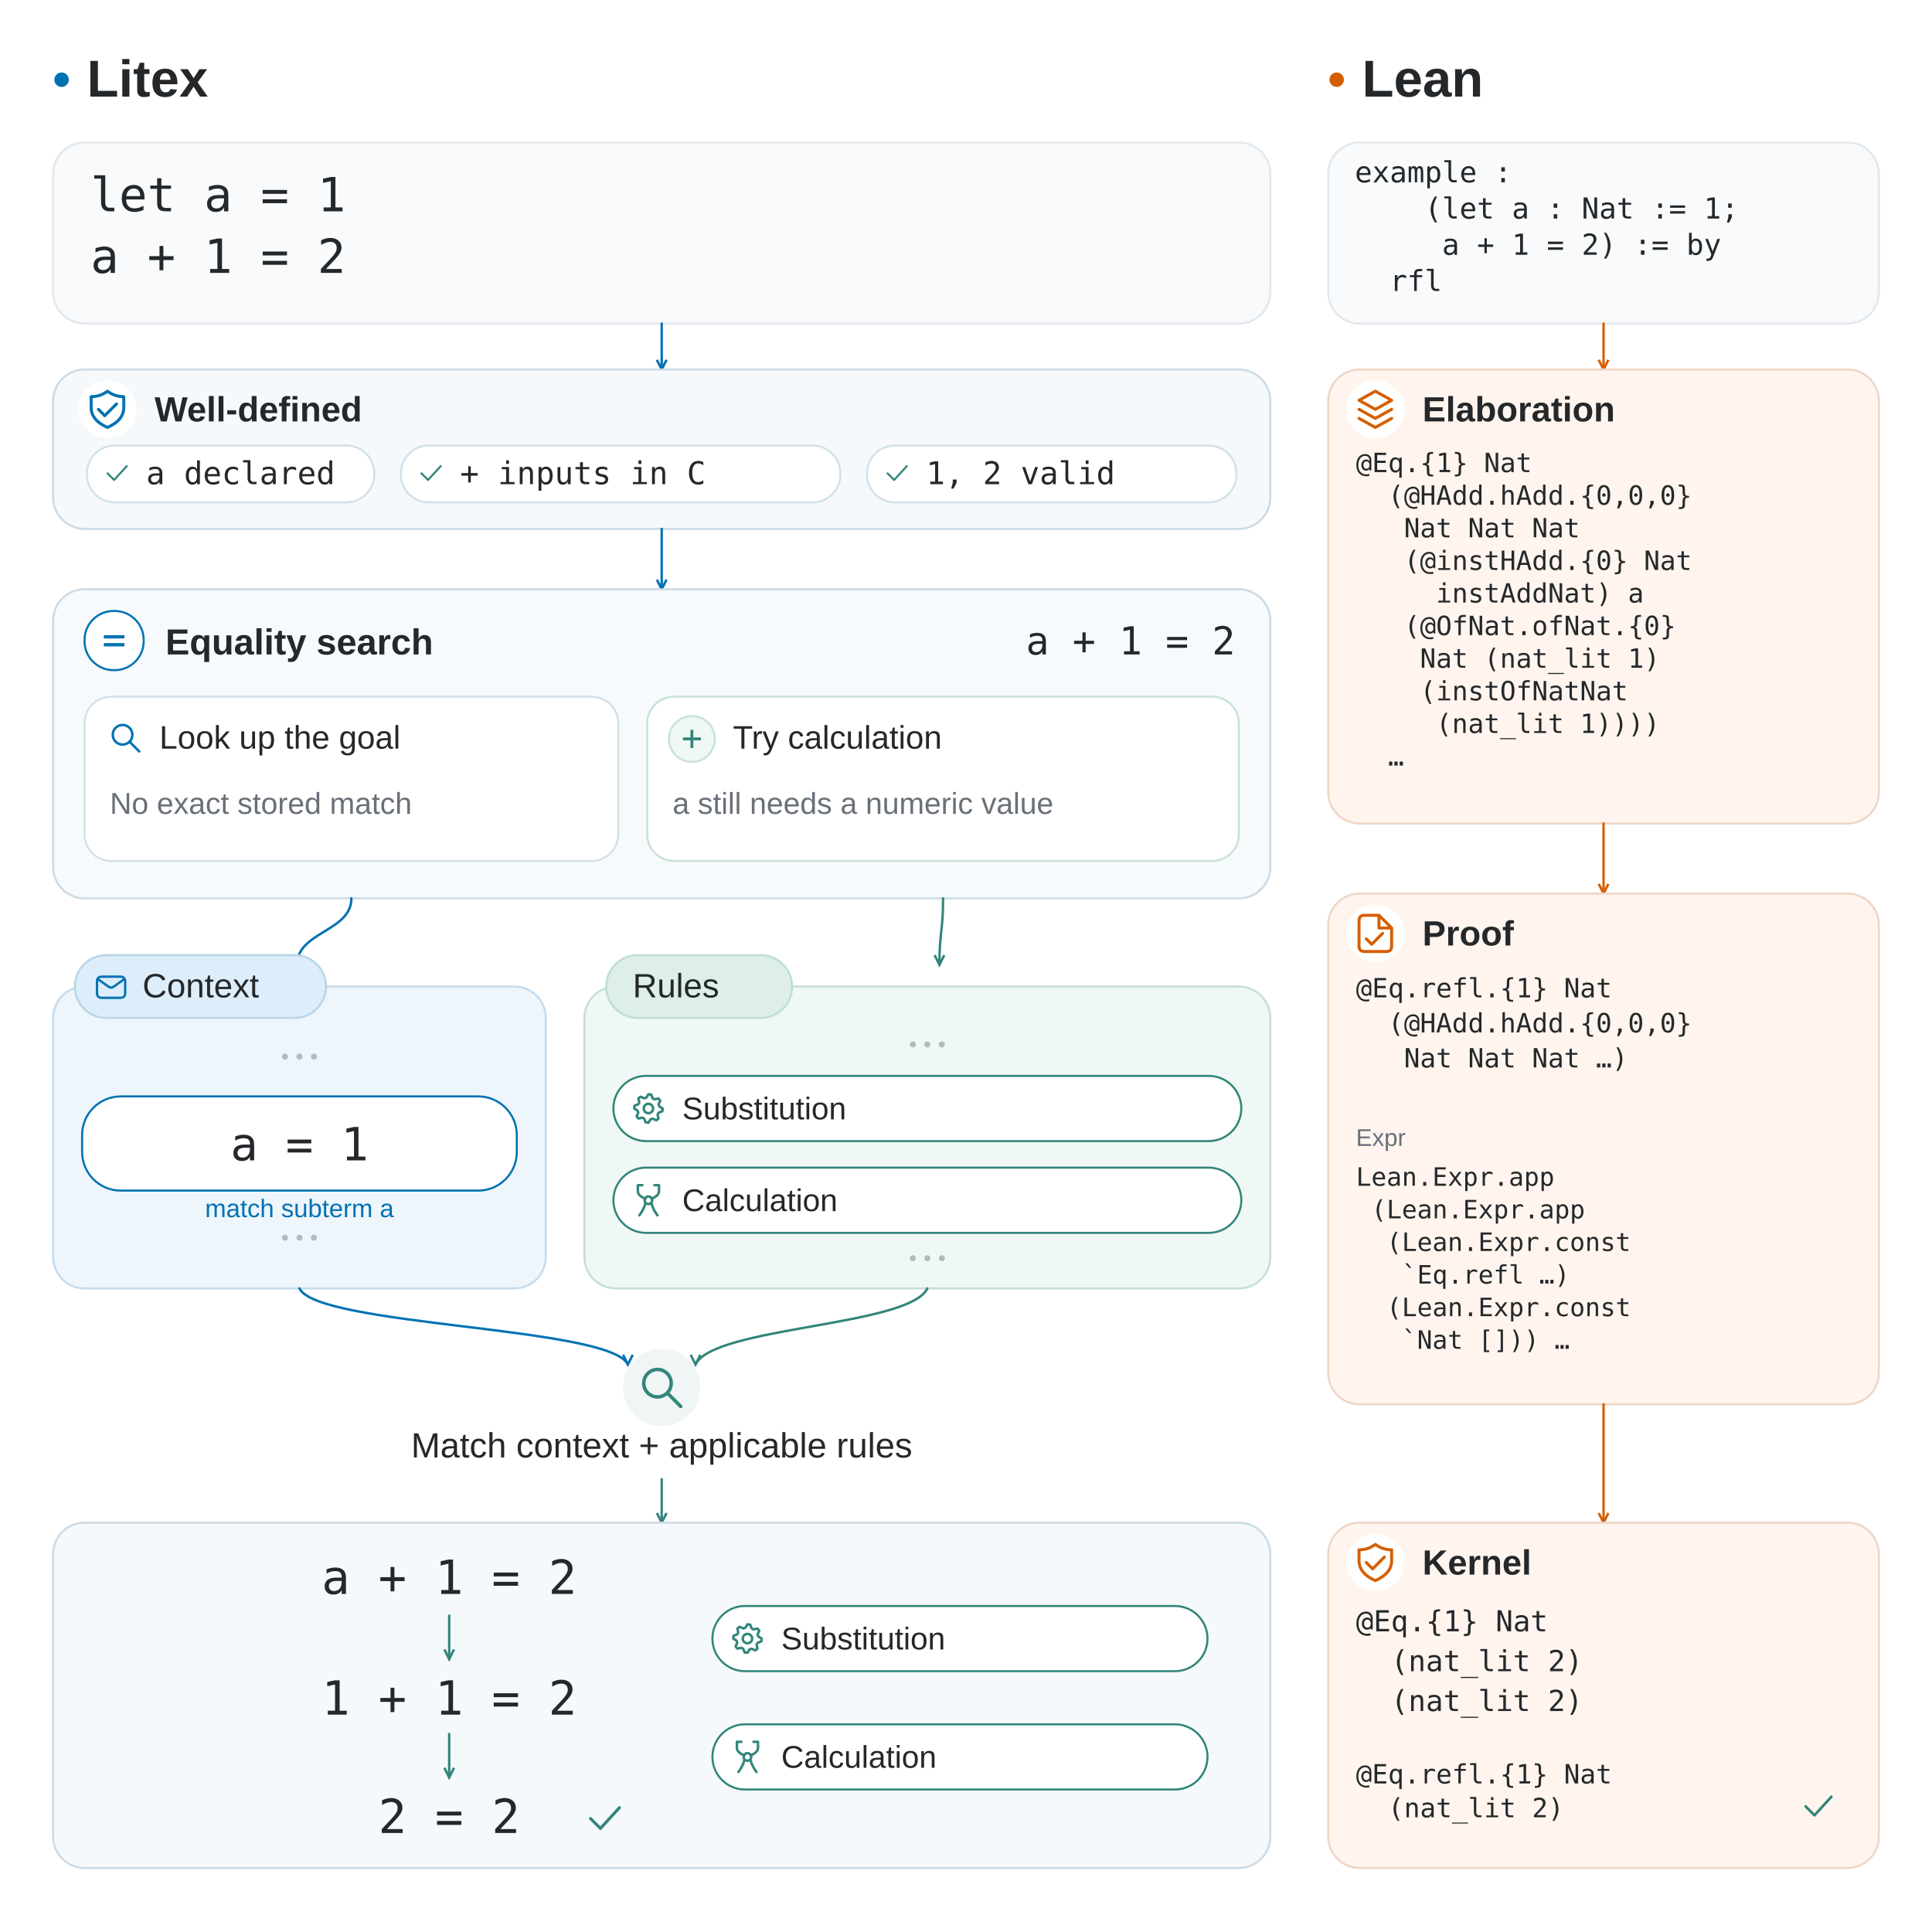
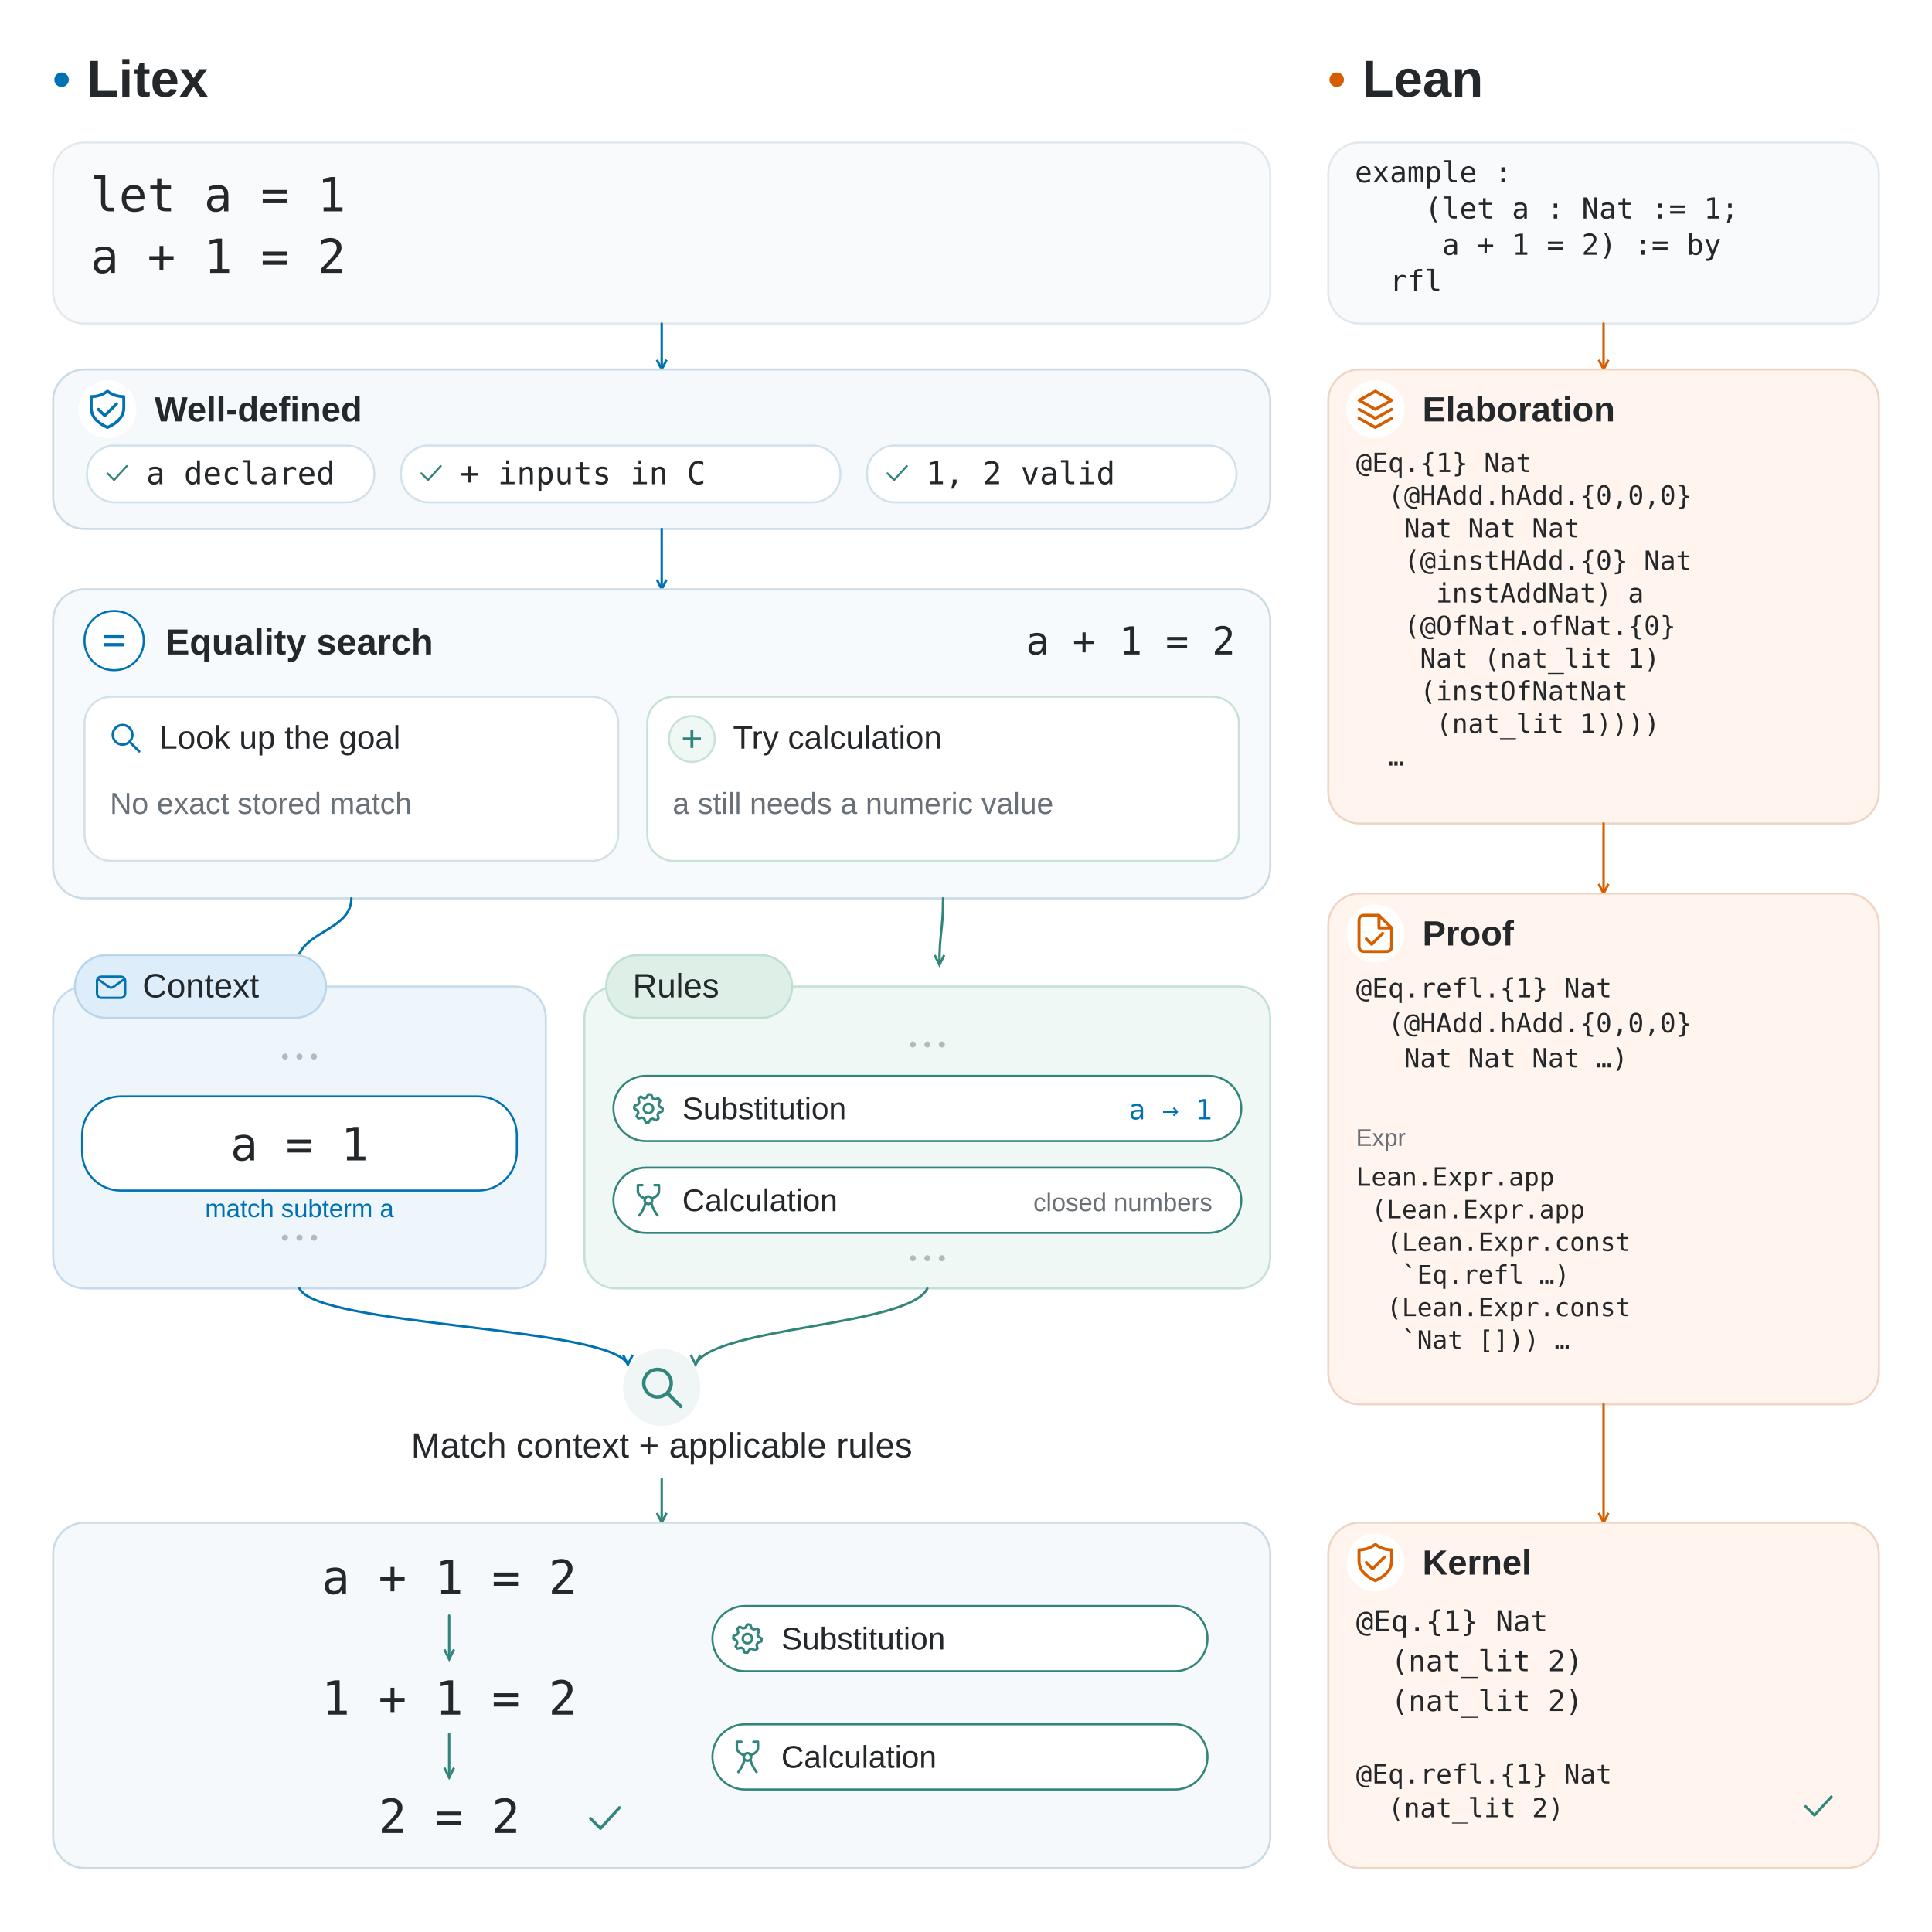
<svg xmlns="http://www.w3.org/2000/svg" width="1600" height="1600" viewBox="0 0 1600 1600" role="img">
  <rect width="1600" height="1600" fill="white" />
  <circle cx="51" cy="66" r="6" fill="#0072B2" />
  <text x="72" y="80" xml:space="preserve" style="white-space:pre" font-family="Arial,Helvetica,sans-serif" font-size="43" font-weight="600" text-anchor="start" fill="#25282B">Litex</text>
  <circle cx="1107" cy="66" r="6" fill="#D55E00" />
  <text x="1128" y="80" xml:space="preserve" style="white-space:pre" font-family="Arial,Helvetica,sans-serif" font-size="43" font-weight="600" text-anchor="start" fill="#25282B">Lean</text>
  <rect x="44" y="118" width="1008" height="150" rx="26" fill="#F8FAFB" stroke="#E2E8ED" stroke-width="1.7" />
  <text x="75" y="175" xml:space="preserve" style="white-space:pre" font-family="Menlo,DejaVu Sans Mono,monospace" font-size="39" font-weight="400" text-anchor="start" fill="#25282B">let a = 1</text>
  <text x="75" y="226" xml:space="preserve" style="white-space:pre" font-family="Menlo,DejaVu Sans Mono,monospace" font-size="39" font-weight="400" text-anchor="start" fill="#25282B">a + 1 = 2</text>
  <rect x="1100" y="118" width="456" height="150" rx="26" fill="#F8FAFB" stroke="#E2E8ED" stroke-width="1.7" />
  <text x="1122" y="151" xml:space="preserve" style="white-space:pre" font-family="Menlo,DejaVu Sans Mono,monospace" font-size="24" font-weight="400" text-anchor="start" fill="#25282B">example :</text>
  <text x="1122" y="181" xml:space="preserve" style="white-space:pre" font-family="Menlo,DejaVu Sans Mono,monospace" font-size="24" font-weight="400" text-anchor="start" fill="#25282B">    (let a : Nat := 1;</text>
  <text x="1122" y="211" xml:space="preserve" style="white-space:pre" font-family="Menlo,DejaVu Sans Mono,monospace" font-size="24" font-weight="400" text-anchor="start" fill="#25282B">     a + 1 = 2) := by</text>
  <text x="1122" y="241" xml:space="preserve" style="white-space:pre" font-family="Menlo,DejaVu Sans Mono,monospace" font-size="24" font-weight="400" text-anchor="start" fill="#25282B">  rfl</text>
  <path d="M548,268 C548,287.0 548,287.0 548,306" fill="none" stroke="#0072B2" stroke-width="2" stroke-linecap="round" />
  <path d="M544,298 L548,306 L552,298" fill="none" stroke="#0072B2" stroke-width="2" />
  <rect x="44" y="306" width="1008" height="132" rx="26" fill="#F6F9FB" stroke="#CBDBE6" stroke-width="1.7" />
  <circle cx="89" cy="339" r="24" fill="white" />
  <g data-icon="shield-check" transform="translate(71 321) scale(1.5)" fill="none" stroke="#0072B2" stroke-width="1.65" stroke-linecap="round" stroke-linejoin="round" aria-label="shield-check">
    <path d="M12 2 Q16 5 21 5 V11 Q21 18 12 22 Q3 18 3 11 V5 Q8 5 12 2 Z M7 12 L10.5 15.5 L17 9" />
  </g>
  <text x="128" y="349" xml:space="preserve" style="white-space:pre" font-family="Arial,Helvetica,sans-serif" font-size="29" font-weight="600" text-anchor="start" fill="#25282B">Well-defined</text>
  <rect x="72" y="369" width="238" height="47" rx="23" fill="white" stroke="#D1E2EA" stroke-width="1.7" />
  <g data-icon="check" transform="translate(85 380) scale(1.0)" fill="none" stroke="#32857A" stroke-width="1.65" stroke-linecap="round" stroke-linejoin="round" aria-label="check">
    <path d="M4 12 L9.5 17.5 L20 6" />
  </g>
  <text x="121" y="401" xml:space="preserve" style="white-space:pre" font-family="Menlo,DejaVu Sans Mono,monospace" font-size="26" font-weight="400" text-anchor="start" fill="#25282B">a declared</text>
  <rect x="332" y="369" width="364" height="47" rx="23" fill="white" stroke="#D1E2EA" stroke-width="1.7" />
  <g data-icon="check" transform="translate(345 380) scale(1.0)" fill="none" stroke="#32857A" stroke-width="1.65" stroke-linecap="round" stroke-linejoin="round" aria-label="check">
    <path d="M4 12 L9.5 17.5 L20 6" />
  </g>
  <text x="381" y="401" xml:space="preserve" style="white-space:pre" font-family="Menlo,DejaVu Sans Mono,monospace" font-size="26" font-weight="400" text-anchor="start" fill="#25282B">+ inputs in C</text>
  <rect x="718" y="369" width="306" height="47" rx="23" fill="white" stroke="#D1E2EA" stroke-width="1.7" />
  <g data-icon="check" transform="translate(731 380) scale(1.0)" fill="none" stroke="#32857A" stroke-width="1.65" stroke-linecap="round" stroke-linejoin="round" aria-label="check">
    <path d="M4 12 L9.5 17.5 L20 6" />
  </g>
  <text x="767" y="401" xml:space="preserve" style="white-space:pre" font-family="Menlo,DejaVu Sans Mono,monospace" font-size="26" font-weight="400" text-anchor="start" fill="#25282B">1, 2 valid</text>
  <path d="M548,438 C548,463.0 548,463.0 548,488" fill="none" stroke="#0072B2" stroke-width="2" stroke-linecap="round" />
  <path d="M544,480 L548,488 L552,480" fill="none" stroke="#0072B2" stroke-width="2" />
  <rect x="44" y="488" width="1008" height="256" rx="26" fill="#F7FAFC" stroke="#CBDBE6" stroke-width="1.7" />
  <rect x="70" y="506" width="49" height="49" rx="24" fill="white" stroke="#0072B2" stroke-width="1.7" />
  <text x="94.5" y="541" xml:space="preserve" style="white-space:pre" font-family="Menlo,DejaVu Sans Mono,monospace" font-size="33" font-weight="400" text-anchor="middle" fill="#0072B2">=</text>
  <text x="137" y="542" xml:space="preserve" style="white-space:pre" font-family="Arial,Helvetica,sans-serif" font-size="30" font-weight="600" text-anchor="start" fill="#25282B">Equality search</text>
  <text x="1023" y="542" xml:space="preserve" style="white-space:pre" font-family="Menlo,DejaVu Sans Mono,monospace" font-size="32" font-weight="400" text-anchor="end" fill="#25282B">a + 1 = 2</text>
  <rect x="70" y="577" width="442" height="136" rx="22" fill="white" stroke="#D4E1E9" stroke-width="1.7" />
  <g data-icon="search" transform="translate(89 596) scale(1.25)" fill="none" stroke="#0072B2" stroke-width="1.65" stroke-linecap="round" stroke-linejoin="round" aria-label="search">
    <circle cx="10" cy="10" r="6.5" />
    <path d="M15 15 L21 21" />
  </g>
  <text x="132" y="620" xml:space="preserve" style="white-space:pre" font-family="Arial,Helvetica,sans-serif" font-size="27" font-weight="400" text-anchor="start" fill="#25282B">Look up the goal</text>
  <text x="91" y="674" xml:space="preserve" style="white-space:pre" font-family="Arial,Helvetica,sans-serif" font-size="25" font-weight="400" text-anchor="start" fill="#697078">No exact stored match</text>
  <rect x="536" y="577" width="490" height="136" rx="22" fill="white" stroke="#C9E2D9" stroke-width="1.7" />
  <rect x="554" y="593" width="38" height="38" rx="19" fill="#EFF8F4" stroke="#C9E2D9" stroke-width="1.7" />
  <text x="573" y="621" xml:space="preserve" style="white-space:pre" font-family="Menlo,DejaVu Sans Mono,monospace" font-size="29" font-weight="400" text-anchor="middle" fill="#32857A">+</text>
  <text x="607" y="620" xml:space="preserve" style="white-space:pre" font-family="Arial,Helvetica,sans-serif" font-size="27" font-weight="400" text-anchor="start" fill="#25282B">Try calculation</text>
  <text x="557" y="674" xml:space="preserve" style="white-space:pre" font-family="Arial,Helvetica,sans-serif" font-size="25" font-weight="400" text-anchor="start" fill="#697078">a still needs a numeric value</text>
  <path d="M291,744 C291,771.5 246,771.5 246,799" fill="none" stroke="#0072B2" stroke-width="2" stroke-linecap="round" />
  <path d="M242,791 L246,799 L250,791" fill="none" stroke="#0072B2" stroke-width="2" />
  <path d="M781,744 C781,771.5 778,771.5 778,799" fill="none" stroke="#32857A" stroke-width="2" stroke-linecap="round" />
  <path d="M774,791 L778,799 L782,791" fill="none" stroke="#32857A" stroke-width="2" />
  <rect x="44" y="817" width="408" height="250" rx="26" fill="#EEF6FC" stroke="#C5DBED" stroke-width="1.7" />
  <rect x="484" y="817" width="568" height="250" rx="26" fill="#EFF8F4" stroke="#C5E0D6" stroke-width="1.7" />
  <rect x="62" y="791" width="208" height="52" rx="26" fill="#DDEDF9" stroke="#B9D5E9" stroke-width="1.7" />
  <g data-icon="envelope" transform="translate(78 803) scale(1.166667)" fill="none" stroke="#0072B2" stroke-width="1.65" stroke-linecap="round" stroke-linejoin="round" aria-label="envelope">
    <rect x="2" y="5" width="20" height="15" rx="3" />
    <path d="M3 7 L10 12 Q12 13.5 14 12 L21 7" />
  </g>
  <text x="118" y="826" xml:space="preserve" style="white-space:pre" font-family="Arial,Helvetica,sans-serif" font-size="28" font-weight="400" text-anchor="start" fill="#25282B">Context</text>
  <rect x="502" y="791" width="154" height="52" rx="26" fill="#DDEFE7" stroke="#BEDFD1" stroke-width="1.7" />
  <text x="524" y="826" xml:space="preserve" style="white-space:pre" font-family="Arial,Helvetica,sans-serif" font-size="28" font-weight="400" text-anchor="start" fill="#25282B">Rules</text>
  <circle cx="236" cy="875" r="2.5" fill="#697078" opacity="0.45" />
  <circle cx="248" cy="875" r="2.5" fill="#697078" opacity="0.45" />
  <circle cx="260" cy="875" r="2.5" fill="#697078" opacity="0.45" />
  <circle cx="236" cy="1025" r="2.5" fill="#697078" opacity="0.45" />
  <circle cx="248" cy="1025" r="2.5" fill="#697078" opacity="0.45" />
  <circle cx="260" cy="1025" r="2.5" fill="#697078" opacity="0.45" />
  <circle cx="756" cy="865" r="2.5" fill="#697078" opacity="0.45" />
  <circle cx="768" cy="865" r="2.5" fill="#697078" opacity="0.45" />
  <circle cx="780" cy="865" r="2.5" fill="#697078" opacity="0.45" />
  <circle cx="756" cy="1042" r="2.5" fill="#697078" opacity="0.45" />
  <circle cx="768" cy="1042" r="2.5" fill="#697078" opacity="0.45" />
  <circle cx="780" cy="1042" r="2.5" fill="#697078" opacity="0.45" />
  <rect x="68" y="908" width="360" height="78" rx="32" fill="white" stroke="#0072B2" stroke-width="1.7" />
  <text x="248" y="961" xml:space="preserve" style="white-space:pre" font-family="Menlo,DejaVu Sans Mono,monospace" font-size="38" font-weight="400" text-anchor="middle" fill="#25282B">a = 1</text>
  <rect x="508" y="891" width="520" height="54" rx="27" fill="white" stroke="#32857A" stroke-width="1.7" />
  <g data-icon="gear" transform="translate(522 903) scale(1.25)" fill="none" stroke="#32857A" stroke-width="1.65" stroke-linecap="round" stroke-linejoin="round" aria-label="gear">
    <path d="M21.400,12.000 L21.219,13.834 L18.744,14.794 L18.070,16.056 L18.647,18.647 L17.222,19.816 L14.794,18.744 L13.424,19.160 L12.000,21.400 L10.166,21.219 L9.206,18.744 L7.944,18.070 L5.353,18.647 L4.184,17.222 L5.256,14.794 L4.840,13.424 L2.600,12.000 L2.781,10.166 L5.256,9.206 L5.930,7.944 L5.353,5.353 L6.778,4.184 L9.206,5.256 L10.576,4.840 L12.000,2.600 L13.834,2.781 L14.794,5.256 L16.056,5.930 L18.647,5.353 L19.816,6.778 L18.744,9.206 L19.160,10.576 Z" />
    <circle cx="12" cy="12" r="3.1" />
  </g>
  <text x="565" y="927" xml:space="preserve" style="white-space:pre" font-family="Arial,Helvetica,sans-serif" font-size="26" font-weight="400" text-anchor="start" fill="#25282B">Substitution</text>
  <rect x="508" y="967" width="520" height="54" rx="27" fill="white" stroke="#32857A" stroke-width="1.7" />
  <g data-icon="pliers" transform="translate(522 979) scale(1.25)" fill="none" stroke="#32857A" stroke-width="1.65" stroke-linecap="round" stroke-linejoin="round" aria-label="pliers">
    <path d="M8 2 H5 V6 Q5 9 10 11 M16 2 H19 V6 Q19 9 14 11 M10 14 Q9 18 6 22 M14 14 Q15 18 18 22" />
    <circle cx="12" cy="12" r="2.5" />
  </g>
  <text x="565" y="1003" xml:space="preserve" style="white-space:pre" font-family="Arial,Helvetica,sans-serif" font-size="26" font-weight="400" text-anchor="start" fill="#25282B">Calculation</text>
+   <text x="1004" y="927" xml:space="preserve" style="white-space:pre" font-family="Menlo,DejaVu Sans Mono,monospace" font-size="23" font-weight="400" text-anchor="end" fill="#0072B2">a → 1</text>
+   <text x="1004" y="1003" xml:space="preserve" style="white-space:pre" font-family="Arial,Helvetica,sans-serif" font-size="21" font-weight="400" text-anchor="end" fill="#697078">closed numbers</text>
  <text x="248" y="1008" xml:space="preserve" style="white-space:pre" font-family="Arial,Helvetica,sans-serif" font-size="21" font-weight="400" text-anchor="middle" fill="#0072B2">match subterm a</text>
  <path d="M248,1067 C263,1098.5 505,1098.5 520,1130" fill="none" stroke="#0072B2" stroke-width="2" stroke-linecap="round" />
  <path d="M516,1122 L520,1130 L524,1122" fill="none" stroke="#0072B2" stroke-width="2" />
  <path d="M768,1067 C753,1098.5 591,1098.5 576,1130" fill="none" stroke="#32857A" stroke-width="2" stroke-linecap="round" />
  <path d="M572,1122 L576,1130 L580,1122" fill="none" stroke="#32857A" stroke-width="2" />
  <circle cx="548" cy="1149" r="32" fill="#F0F5F6" />
  <g data-icon="search" transform="translate(527 1128) scale(1.75)" fill="none" stroke="#32857A" stroke-width="1.65" stroke-linecap="round" stroke-linejoin="round" aria-label="search">
    <circle cx="10" cy="10" r="6.5" />
    <path d="M15 15 L21 21" />
  </g>
  <text x="548" y="1207" xml:space="preserve" style="white-space:pre" font-family="Arial,Helvetica,sans-serif" font-size="29" font-weight="400" text-anchor="middle" fill="#25282B">Match context + applicable rules</text>
  <path d="M548,1225 C548,1243.0 548,1243.0 548,1261" fill="none" stroke="#32857A" stroke-width="2" stroke-linecap="round" />
  <path d="M544,1253 L548,1261 L552,1253" fill="none" stroke="#32857A" stroke-width="2" />
  <rect x="44" y="1261" width="1008" height="286" rx="26" fill="#F5F9FB" stroke="#CBDBE6" stroke-width="1.7" />
  <text x="372" y="1320" xml:space="preserve" style="white-space:pre" font-family="Menlo,DejaVu Sans Mono,monospace" font-size="39" font-weight="400" text-anchor="middle" fill="#25282B">a + 1 = 2</text>
  <path d="M372,1338 C372,1356.0 372,1356.0 372,1374" fill="none" stroke="#32857A" stroke-width="2" stroke-linecap="round" />
  <path d="M368,1366 L372,1374 L376,1366" fill="none" stroke="#32857A" stroke-width="2" />
  <rect x="590" y="1330" width="410" height="54" rx="27" fill="white" stroke="#32857A" stroke-width="1.7" />
  <g data-icon="gear" transform="translate(604 1342) scale(1.25)" fill="none" stroke="#32857A" stroke-width="1.65" stroke-linecap="round" stroke-linejoin="round" aria-label="gear">
    <path d="M21.400,12.000 L21.219,13.834 L18.744,14.794 L18.070,16.056 L18.647,18.647 L17.222,19.816 L14.794,18.744 L13.424,19.160 L12.000,21.400 L10.166,21.219 L9.206,18.744 L7.944,18.070 L5.353,18.647 L4.184,17.222 L5.256,14.794 L4.840,13.424 L2.600,12.000 L2.781,10.166 L5.256,9.206 L5.930,7.944 L5.353,5.353 L6.778,4.184 L9.206,5.256 L10.576,4.840 L12.000,2.600 L13.834,2.781 L14.794,5.256 L16.056,5.930 L18.647,5.353 L19.816,6.778 L18.744,9.206 L19.160,10.576 Z" />
    <circle cx="12" cy="12" r="3.1" />
  </g>
  <text x="647" y="1366" xml:space="preserve" style="white-space:pre" font-family="Arial,Helvetica,sans-serif" font-size="26" font-weight="400" text-anchor="start" fill="#25282B">Substitution</text>
  <text x="372" y="1420" xml:space="preserve" style="white-space:pre" font-family="Menlo,DejaVu Sans Mono,monospace" font-size="39" font-weight="400" text-anchor="middle" fill="#25282B">1 + 1 = 2</text>
  <path d="M372,1436 C372,1454.0 372,1454.0 372,1472" fill="none" stroke="#32857A" stroke-width="2" stroke-linecap="round" />
  <path d="M368,1464 L372,1472 L376,1464" fill="none" stroke="#32857A" stroke-width="2" />
  <rect x="590" y="1428" width="410" height="54" rx="27" fill="white" stroke="#32857A" stroke-width="1.7" />
  <g data-icon="pliers" transform="translate(604 1440) scale(1.25)" fill="none" stroke="#32857A" stroke-width="1.65" stroke-linecap="round" stroke-linejoin="round" aria-label="pliers">
    <path d="M8 2 H5 V6 Q5 9 10 11 M16 2 H19 V6 Q19 9 14 11 M10 14 Q9 18 6 22 M14 14 Q15 18 18 22" />
    <circle cx="12" cy="12" r="2.5" />
  </g>
  <text x="647" y="1464" xml:space="preserve" style="white-space:pre" font-family="Arial,Helvetica,sans-serif" font-size="26" font-weight="400" text-anchor="start" fill="#25282B">Calculation</text>
  <text x="372" y="1518" xml:space="preserve" style="white-space:pre" font-family="Menlo,DejaVu Sans Mono,monospace" font-size="39" font-weight="400" text-anchor="middle" fill="#25282B">2 = 2</text>
  <g data-icon="check" transform="translate(483 1488) scale(1.5)" fill="none" stroke="#32857A" stroke-width="1.65" stroke-linecap="round" stroke-linejoin="round" aria-label="check">
    <path d="M4 12 L9.5 17.5 L20 6" />
  </g>
  <path d="M1328,268 C1328,287.0 1328,287.0 1328,306" fill="none" stroke="#D55E00" stroke-width="2" stroke-linecap="round" />
  <path d="M1324,298 L1328,306 L1332,298" fill="none" stroke="#D55E00" stroke-width="2" />
  <rect x="1100" y="306" width="456" height="376" rx="26" fill="#FFF5EE" stroke="#EED6C6" stroke-width="1.7" />
  <circle cx="1139" cy="339" r="24" fill="white" />
  <g data-icon="layers" transform="translate(1121 321) scale(1.5)" fill="none" stroke="#D55E00" stroke-width="1.65" stroke-linecap="round" stroke-linejoin="round" aria-label="layers">
    <path d="M3 7 L12 2 L21 7 L12 12 Z M3 12 L12 17 L21 12 M3 17 L12 22 L21 17" />
  </g>
  <text x="1178" y="349" xml:space="preserve" style="white-space:pre" font-family="Arial,Helvetica,sans-serif" font-size="29" font-weight="600" text-anchor="start" fill="#25282B">Elaboration</text>
  <text x="1123" y="391" xml:space="preserve" style="white-space:pre" font-family="Menlo,DejaVu Sans Mono,monospace" font-size="22" font-weight="400" text-anchor="start" fill="#25282B">@Eq.{1} Nat</text>
  <text x="1123" y="418" xml:space="preserve" style="white-space:pre" font-family="Menlo,DejaVu Sans Mono,monospace" font-size="22" font-weight="400" text-anchor="start" fill="#25282B">  (@HAdd.hAdd.{0,0,0}</text>
  <text x="1123" y="445" xml:space="preserve" style="white-space:pre" font-family="Menlo,DejaVu Sans Mono,monospace" font-size="22" font-weight="400" text-anchor="start" fill="#25282B">   Nat Nat Nat</text>
  <text x="1123" y="472" xml:space="preserve" style="white-space:pre" font-family="Menlo,DejaVu Sans Mono,monospace" font-size="22" font-weight="400" text-anchor="start" fill="#25282B">   (@instHAdd.{0} Nat</text>
  <text x="1123" y="499" xml:space="preserve" style="white-space:pre" font-family="Menlo,DejaVu Sans Mono,monospace" font-size="22" font-weight="400" text-anchor="start" fill="#25282B">     instAddNat) a</text>
  <text x="1123" y="526" xml:space="preserve" style="white-space:pre" font-family="Menlo,DejaVu Sans Mono,monospace" font-size="22" font-weight="400" text-anchor="start" fill="#25282B">   (@OfNat.ofNat.{0}</text>
  <text x="1123" y="553" xml:space="preserve" style="white-space:pre" font-family="Menlo,DejaVu Sans Mono,monospace" font-size="22" font-weight="400" text-anchor="start" fill="#25282B">    Nat (nat_lit 1)</text>
  <text x="1123" y="580" xml:space="preserve" style="white-space:pre" font-family="Menlo,DejaVu Sans Mono,monospace" font-size="22" font-weight="400" text-anchor="start" fill="#25282B">    (instOfNatNat</text>
  <text x="1123" y="607" xml:space="preserve" style="white-space:pre" font-family="Menlo,DejaVu Sans Mono,monospace" font-size="22" font-weight="400" text-anchor="start" fill="#25282B">     (nat_lit 1))))</text>
  <text x="1123" y="634" xml:space="preserve" style="white-space:pre" font-family="Menlo,DejaVu Sans Mono,monospace" font-size="22" font-weight="400" text-anchor="start" fill="#25282B">  …</text>
  <path d="M1328,682 C1328,711.0 1328,711.0 1328,740" fill="none" stroke="#D55E00" stroke-width="2" stroke-linecap="round" />
  <path d="M1324,732 L1328,740 L1332,732" fill="none" stroke="#D55E00" stroke-width="2" />
  <rect x="1100" y="740" width="456" height="423" rx="26" fill="#FFF5EE" stroke="#EED6C6" stroke-width="1.7" />
  <circle cx="1139" cy="773" r="24" fill="white" />
  <g data-icon="document-check" transform="translate(1121 755) scale(1.5)" fill="none" stroke="#D55E00" stroke-width="1.65" stroke-linecap="round" stroke-linejoin="round" aria-label="document-check">
    <path d="M14 2 H6 Q3 2 3 5 V19 Q3 22 6 22 H18 Q21 22 21 19 V9 L14 2 V9 H21 M7 15 L10 18 L16 12" />
  </g>
  <text x="1178" y="783" xml:space="preserve" style="white-space:pre" font-family="Arial,Helvetica,sans-serif" font-size="29" font-weight="600" text-anchor="start" fill="#25282B">Proof</text>
  <text x="1123" y="826" xml:space="preserve" style="white-space:pre" font-family="Menlo,DejaVu Sans Mono,monospace" font-size="22" font-weight="400" text-anchor="start" fill="#25282B">@Eq.refl.{1} Nat</text>
  <text x="1123" y="855" xml:space="preserve" style="white-space:pre" font-family="Menlo,DejaVu Sans Mono,monospace" font-size="22" font-weight="400" text-anchor="start" fill="#25282B">  (@HAdd.hAdd.{0,0,0}</text>
  <text x="1123" y="884" xml:space="preserve" style="white-space:pre" font-family="Menlo,DejaVu Sans Mono,monospace" font-size="22" font-weight="400" text-anchor="start" fill="#25282B">   Nat Nat Nat …)</text>
  <text x="1123" y="949" xml:space="preserve" style="white-space:pre" font-family="Arial,Helvetica,sans-serif" font-size="20" font-weight="400" text-anchor="start" fill="#697078">Expr</text>
  <text x="1123" y="982" xml:space="preserve" style="white-space:pre" font-family="Menlo,DejaVu Sans Mono,monospace" font-size="21" font-weight="400" text-anchor="start" fill="#25282B">Lean.Expr.app</text>
  <text x="1123" y="1009" xml:space="preserve" style="white-space:pre" font-family="Menlo,DejaVu Sans Mono,monospace" font-size="21" font-weight="400" text-anchor="start" fill="#25282B"> (Lean.Expr.app</text>
  <text x="1123" y="1036" xml:space="preserve" style="white-space:pre" font-family="Menlo,DejaVu Sans Mono,monospace" font-size="21" font-weight="400" text-anchor="start" fill="#25282B">  (Lean.Expr.const</text>
  <text x="1123" y="1063" xml:space="preserve" style="white-space:pre" font-family="Menlo,DejaVu Sans Mono,monospace" font-size="21" font-weight="400" text-anchor="start" fill="#25282B">   `Eq.refl …)</text>
  <text x="1123" y="1090" xml:space="preserve" style="white-space:pre" font-family="Menlo,DejaVu Sans Mono,monospace" font-size="21" font-weight="400" text-anchor="start" fill="#25282B">  (Lean.Expr.const</text>
  <text x="1123" y="1117" xml:space="preserve" style="white-space:pre" font-family="Menlo,DejaVu Sans Mono,monospace" font-size="21" font-weight="400" text-anchor="start" fill="#25282B">   `Nat [])) …</text>
  <path d="M1328,1163 C1328,1212.0 1328,1212.0 1328,1261" fill="none" stroke="#D55E00" stroke-width="2" stroke-linecap="round" />
  <path d="M1324,1253 L1328,1261 L1332,1253" fill="none" stroke="#D55E00" stroke-width="2" />
  <rect x="1100" y="1261" width="456" height="286" rx="26" fill="#FFF5EE" stroke="#EED6C6" stroke-width="1.7" />
  <circle cx="1139" cy="1294" r="24" fill="white" />
  <g data-icon="shield-check" transform="translate(1121 1276) scale(1.5)" fill="none" stroke="#D55E00" stroke-width="1.65" stroke-linecap="round" stroke-linejoin="round" aria-label="shield-check">
    <path d="M12 2 Q16 5 21 5 V11 Q21 18 12 22 Q3 18 3 11 V5 Q8 5 12 2 Z M7 12 L10.5 15.5 L17 9" />
  </g>
  <text x="1178" y="1304" xml:space="preserve" style="white-space:pre" font-family="Arial,Helvetica,sans-serif" font-size="29" font-weight="600" text-anchor="start" fill="#25282B">Kernel</text>
  <text x="1123" y="1351" xml:space="preserve" style="white-space:pre" font-family="Menlo,DejaVu Sans Mono,monospace" font-size="24" font-weight="400" text-anchor="start" fill="#25282B">@Eq.{1} Nat</text>
  <text x="1123" y="1384" xml:space="preserve" style="white-space:pre" font-family="Menlo,DejaVu Sans Mono,monospace" font-size="24" font-weight="400" text-anchor="start" fill="#25282B">  (nat_lit 2)</text>
  <text x="1123" y="1417" xml:space="preserve" style="white-space:pre" font-family="Menlo,DejaVu Sans Mono,monospace" font-size="24" font-weight="400" text-anchor="start" fill="#25282B">  (nat_lit 2)</text>
  <text x="1123" y="1477" xml:space="preserve" style="white-space:pre" font-family="Menlo,DejaVu Sans Mono,monospace" font-size="22" font-weight="400" text-anchor="start" fill="#25282B">@Eq.refl.{1} Nat</text>
  <text x="1123" y="1505" xml:space="preserve" style="white-space:pre" font-family="Menlo,DejaVu Sans Mono,monospace" font-size="22" font-weight="400" text-anchor="start" fill="#25282B">  (nat_lit 2)</text>
  <g data-icon="check" transform="translate(1490 1480) scale(1.333333)" fill="none" stroke="#32857A" stroke-width="1.65" stroke-linecap="round" stroke-linejoin="round" aria-label="check">
    <path d="M4 12 L9.5 17.5 L20 6" />
  </g>
</svg>
